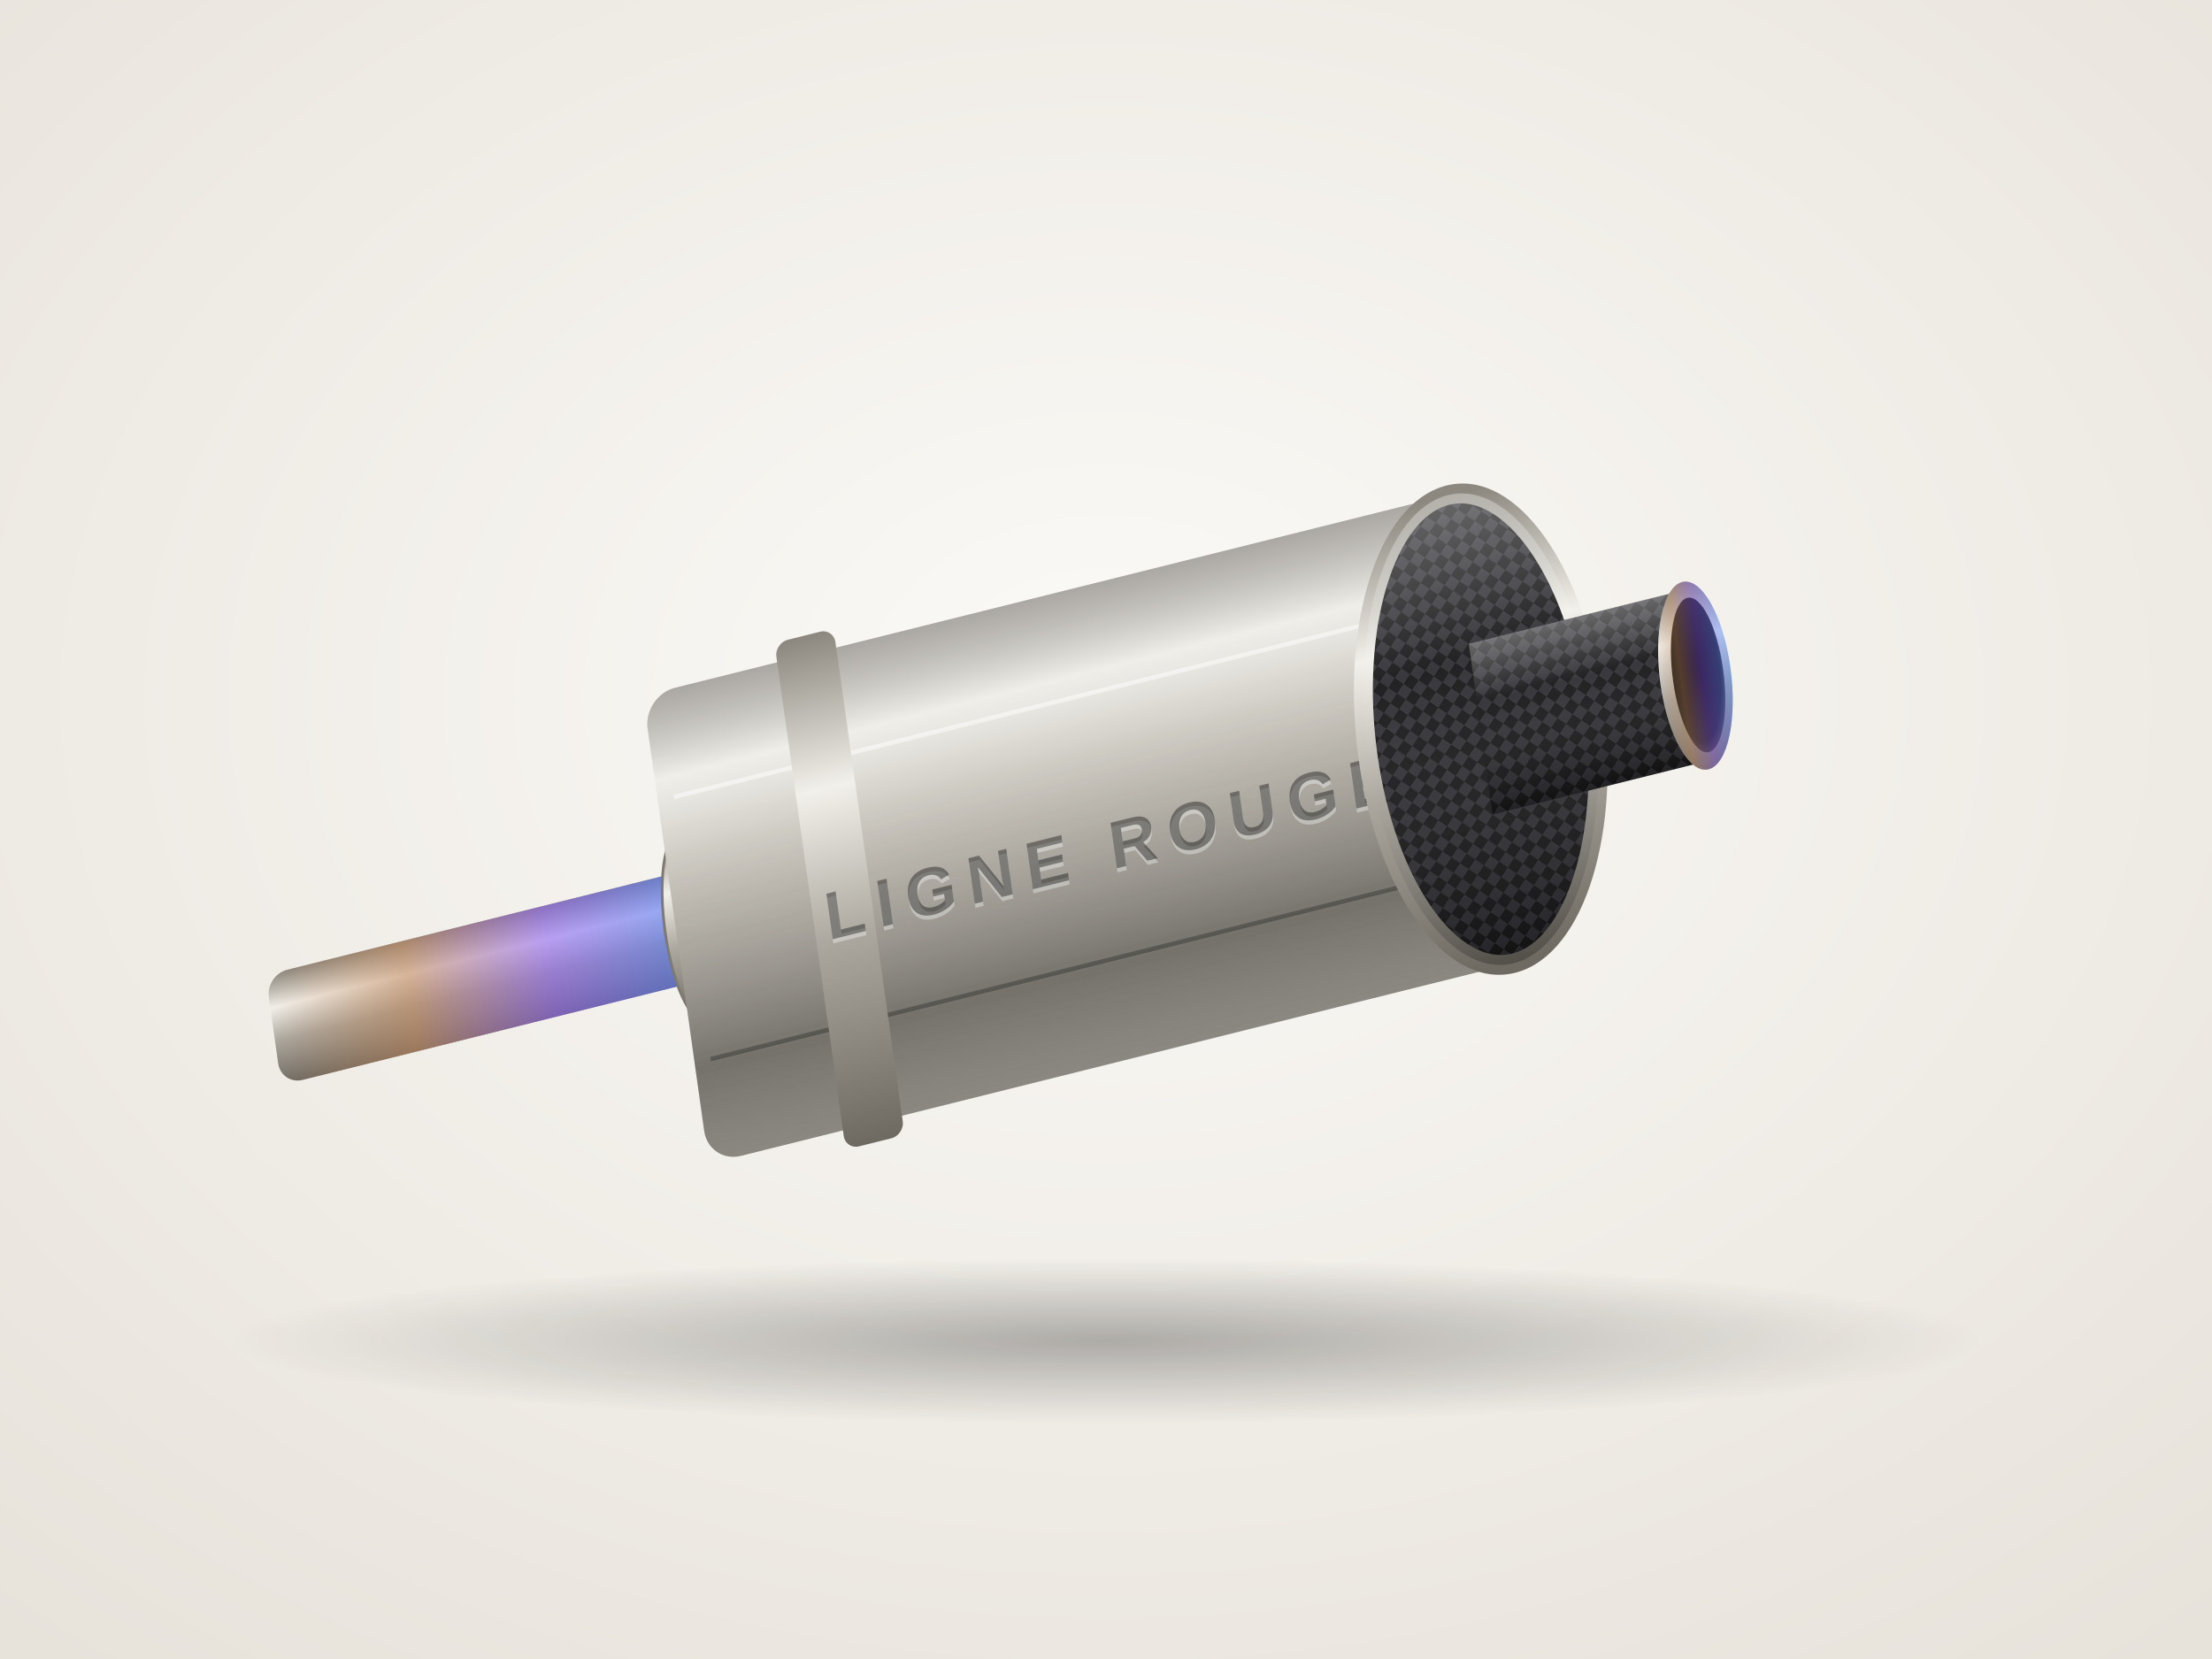
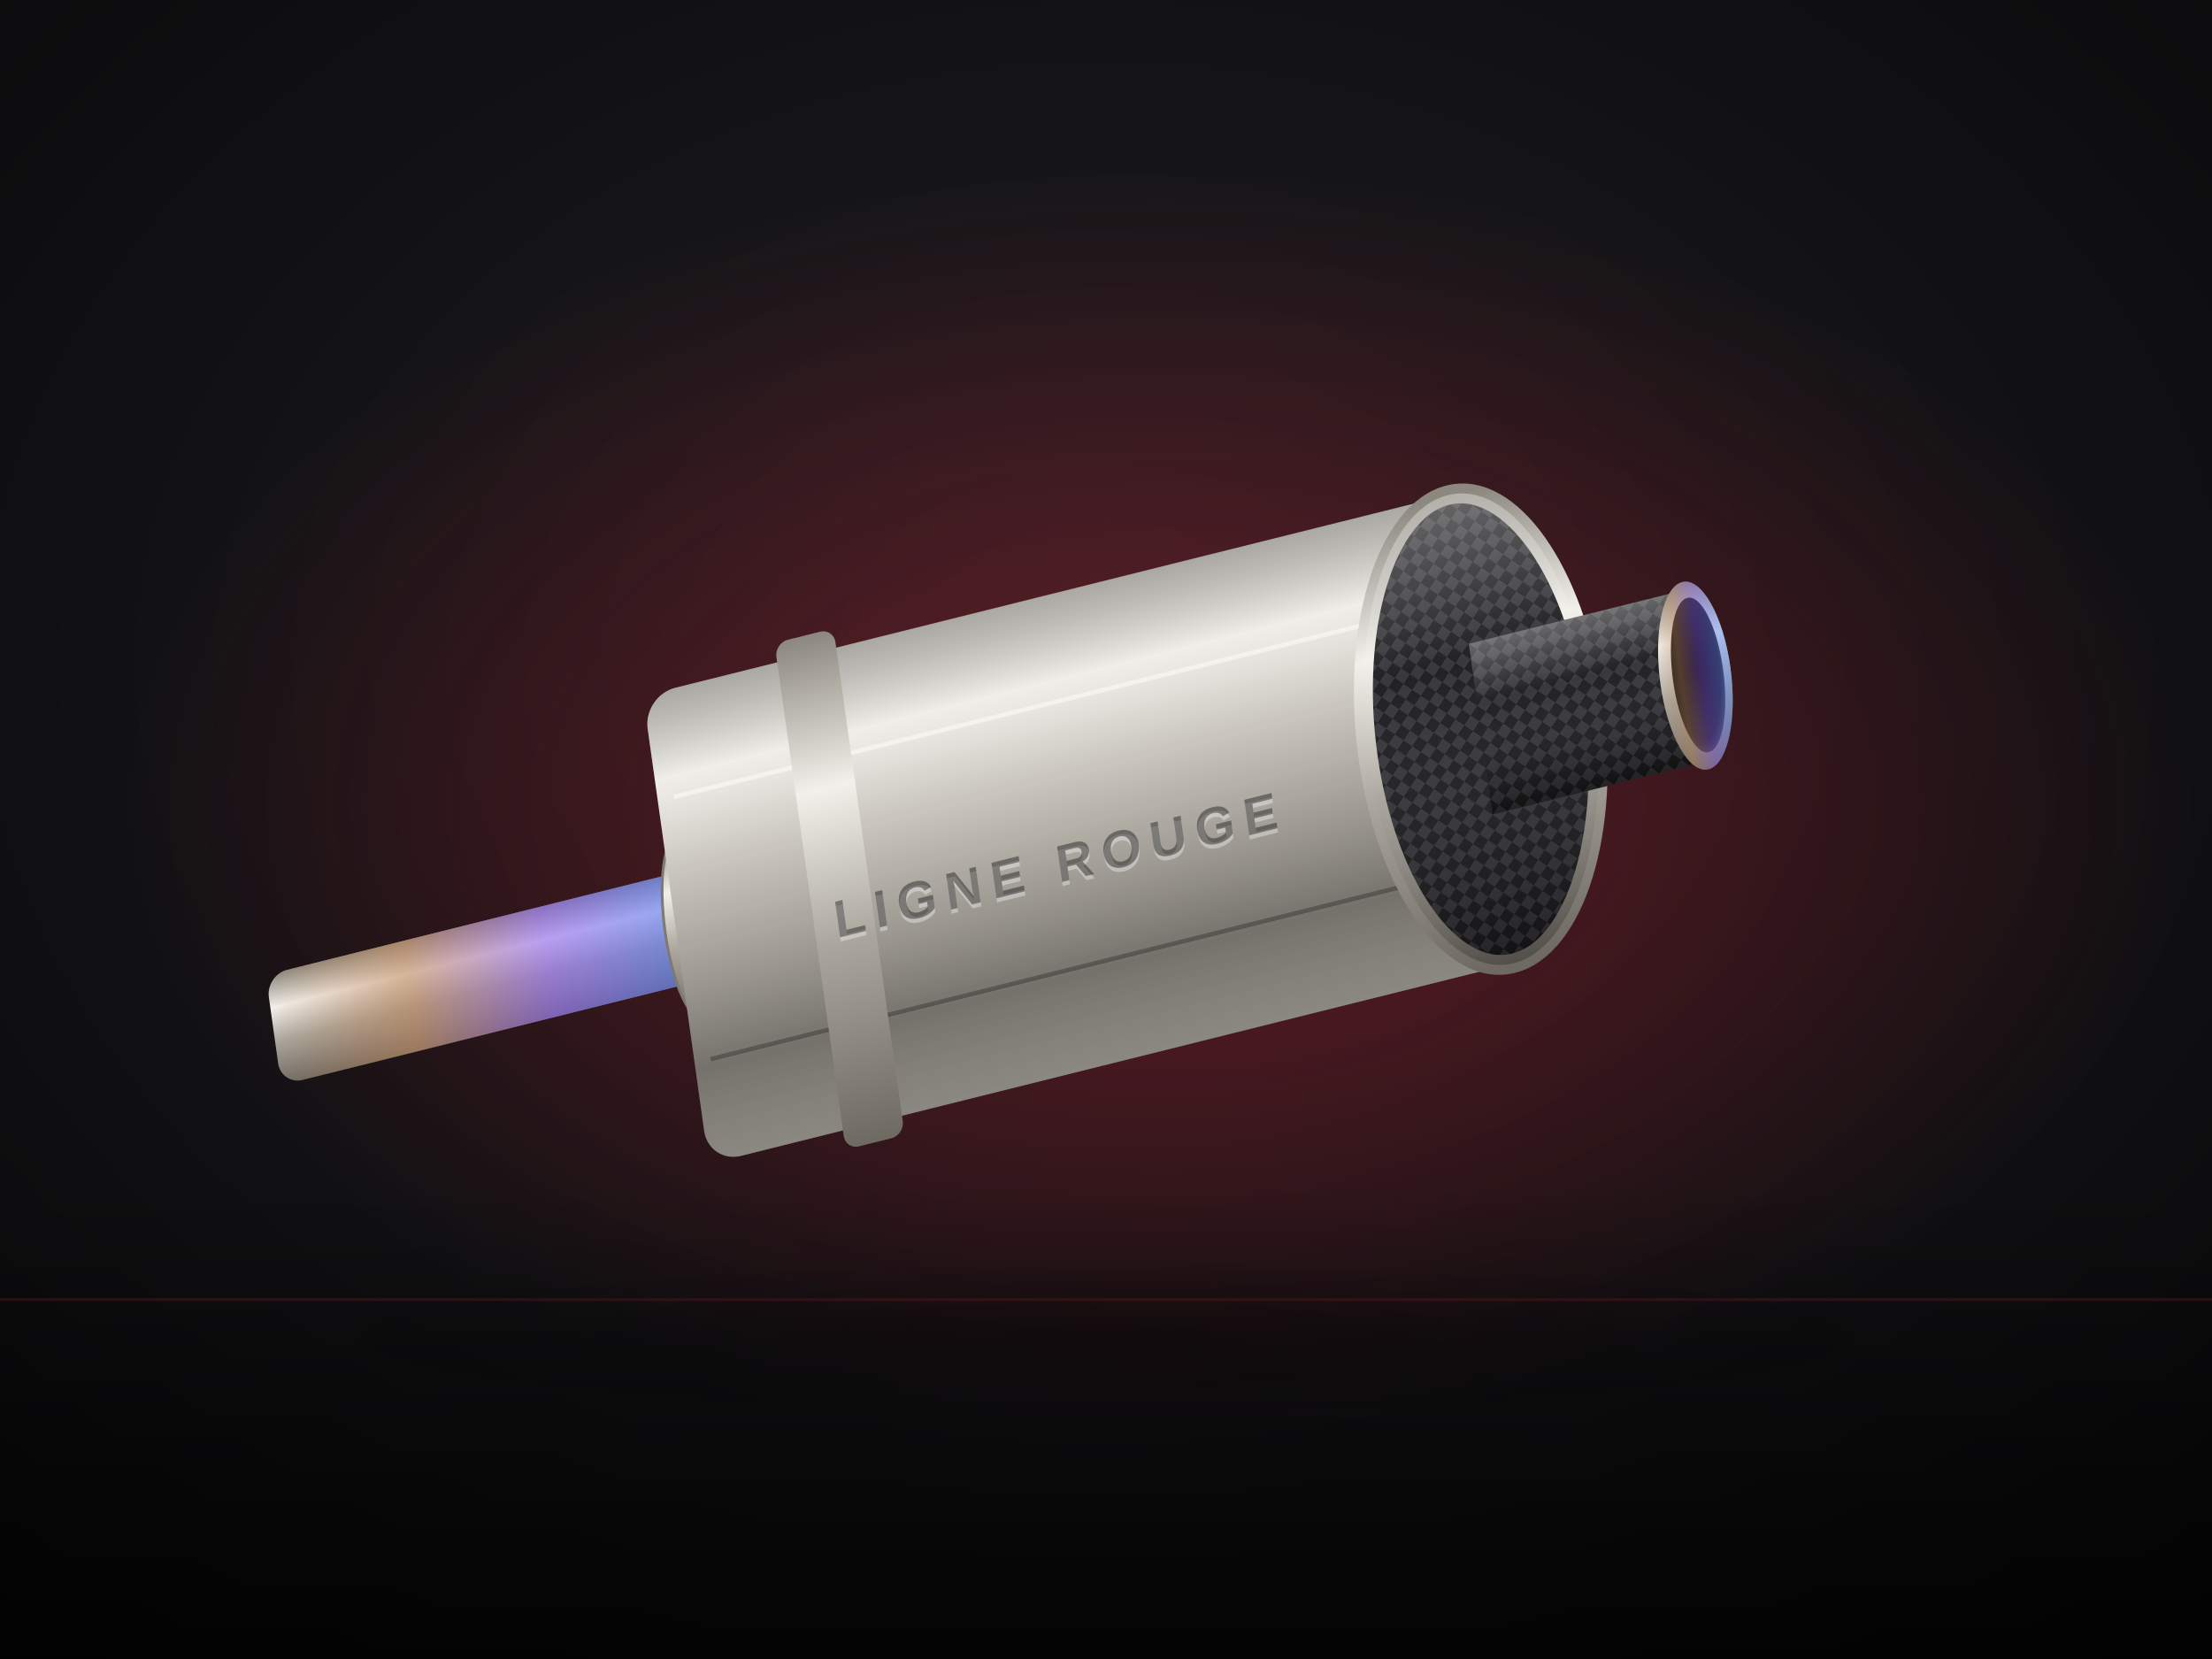
<svg xmlns="http://www.w3.org/2000/svg" viewBox="0 0 800 600" width="800" height="600">
  <defs>
-     <radialGradient id="bg" cx="50%" cy="42%" r="75%">
-       <stop offset="0" stop-color="#FBFAF7" />
-       <stop offset="1" stop-color="#E7E2DA" />
+     <radialGradient id="bg" cx="50%" cy="40%" r="80%">
+       <stop offset="0" stop-color="#1E1E22" />
+       <stop offset="1" stop-color="#070708" />
    </radialGradient>
+     <radialGradient id="glow" cx="50%" cy="50%" r="50%">
+       <stop offset="0" stop-color="#E11D2E" stop-opacity="0.38" />
+       <stop offset="1" stop-color="#E11D2E" stop-opacity="0" />
+     </radialGradient>
+     <linearGradient id="floor" x1="0" y1="0" x2="0" y2="1">
+       <stop offset="0" stop-color="#000" stop-opacity="0" />
+       <stop offset="1" stop-color="#000" stop-opacity="0.7" />
+     </linearGradient>
    <linearGradient id="metal" x1="0" y1="0" x2="0" y2="1">
      <stop offset="0" stop-color="#7E7A72" />
      <stop offset="0.18" stop-color="#ECEAE4" />
      <stop offset="0.45" stop-color="#B9B5AC" />
      <stop offset="0.8" stop-color="#7E7A72" />
      <stop offset="1" stop-color="#B9B5AC" />
    </linearGradient>
    <linearGradient id="ti" x1="0" y1="0" x2="0" y2="1">
      <stop offset="0" stop-color="#8C887F" />
      <stop offset="0.3" stop-color="#F2F0EA" />
      <stop offset="0.6" stop-color="#ABA79E" />
      <stop offset="1" stop-color="#6E6A62" />
    </linearGradient>
    <linearGradient id="heat" x1="0" y1="0" x2="1" y2="0">
      <stop offset="0" stop-color="#C08457" stop-opacity="0" />
      <stop offset="0.3" stop-color="#C08457" stop-opacity="0.55" />
      <stop offset="0.6" stop-color="#8B5CF6" stop-opacity="0.55" />
      <stop offset="1" stop-color="#3B82F6" stop-opacity="0.6" />
    </linearGradient>
    <linearGradient id="gloss" x1="0" y1="0" x2="0" y2="1">
      <stop offset="0" stop-color="#fff" stop-opacity="0.35" />
      <stop offset="0.35" stop-color="#fff" stop-opacity="0.05" />
      <stop offset="1" stop-color="#000" stop-opacity="0.25" />
    </linearGradient>
    <pattern id="carbon" width="8" height="8" patternUnits="userSpaceOnUse" patternTransform="rotate(45)">
      <rect width="8" height="8" fill="#161618" />
      <rect width="4" height="4" fill="#2E2E33" />
      <rect x="4" y="4" width="4" height="4" fill="#2E2E33" />
    </pattern>
    <radialGradient id="shadow" cx="50%" cy="50%" r="50%">
      <stop offset="0" stop-color="#000" stop-opacity="0.28" />
      <stop offset="1" stop-color="#000" stop-opacity="0" />
    </radialGradient>
    <radialGradient id="bore" cx="45%" cy="45%" r="60%">
      <stop offset="0" stop-color="#000" />
      <stop offset="0.8" stop-color="#1a1a1a" />
      <stop offset="1" stop-color="#444" />
    </radialGradient>
  </defs>
  <rect width="800" height="600" fill="url(#bg)" />
+   <ellipse cx="420" cy="290" rx="380" ry="230" fill="url(#glow)" />
+   <rect y="430" width="800" height="170" fill="url(#floor)" />
+   <line x1="0" y1="470" x2="800" y2="470" stroke="#E11D2E" stroke-opacity="0.18" />
  <ellipse cx="400" cy="485" rx="320" ry="30" fill="url(#shadow)" />
  <g transform="translate(390 300) rotate(-14) skewX(-6)">
    <g transform="translate(0 0)">
      <rect x="-300" y="-20" width="170" height="40" rx="8" fill="url(#ti)" />
      <rect x="-300" y="-20" width="170" height="40" rx="8" fill="url(#heat)" />
      <ellipse cx="-144" cy="0" rx="10" ry="34" fill="url(#ti)" stroke="#7e7a72" />
      <rect x="-150" y="-85" width="300" height="170" rx="12" fill="url(#metal)" />
      <rect x="-144" y="-47.6" width="288" height="1.6" fill="#fff" fill-opacity="0.5" />
      <rect x="-144" y="47.6" width="288" height="1.6" fill="#000" fill-opacity="0.3" />
      <rect x="-150" y="-85" width="300" height="170" rx="12" fill="url(#gloss)" />
      <rect x="-100" y="-92" width="22" height="184" rx="5" fill="url(#ti)" />
-       <g transform="translate(10 17) rotate(0)" font-family="Arial Black, Arial, sans-serif" font-weight="900" font-size="24" letter-spacing="4.32" text-anchor="middle">
+       <g transform="translate(-10 17) rotate(0)" font-family="Arial Black, Arial, sans-serif" font-weight="900" font-size="18.75" letter-spacing="3.375" text-anchor="middle">
        <text y="1.5" fill="#fff" fill-opacity="0.35">LIGNE ROUGE</text>
        <text fill="#000" fill-opacity="0.38">LIGNE ROUGE</text>
      </g>
      <ellipse cx="150" cy="0" rx="42" ry="85" fill="url(#carbon)" stroke="url(#ti)" stroke-width="7" />
      <ellipse cx="150" cy="0" rx="42" ry="85" fill="url(#gloss)" />
    </g>
    <rect x="150" y="-31" width="80" height="62" fill="url(#carbon)" />
    <rect x="150" y="-31" width="80" height="62" fill="url(#gloss)" />
    <ellipse cx="230" cy="0" rx="13.02" ry="34" fill="url(#ti)" />
    <ellipse cx="231" cy="0" rx="9.3" ry="28" fill="url(#bore)" />
    <ellipse cx="230" cy="0" rx="13.02" ry="34" fill="url(#heat)" opacity="0.7" />
  </g>
</svg>
